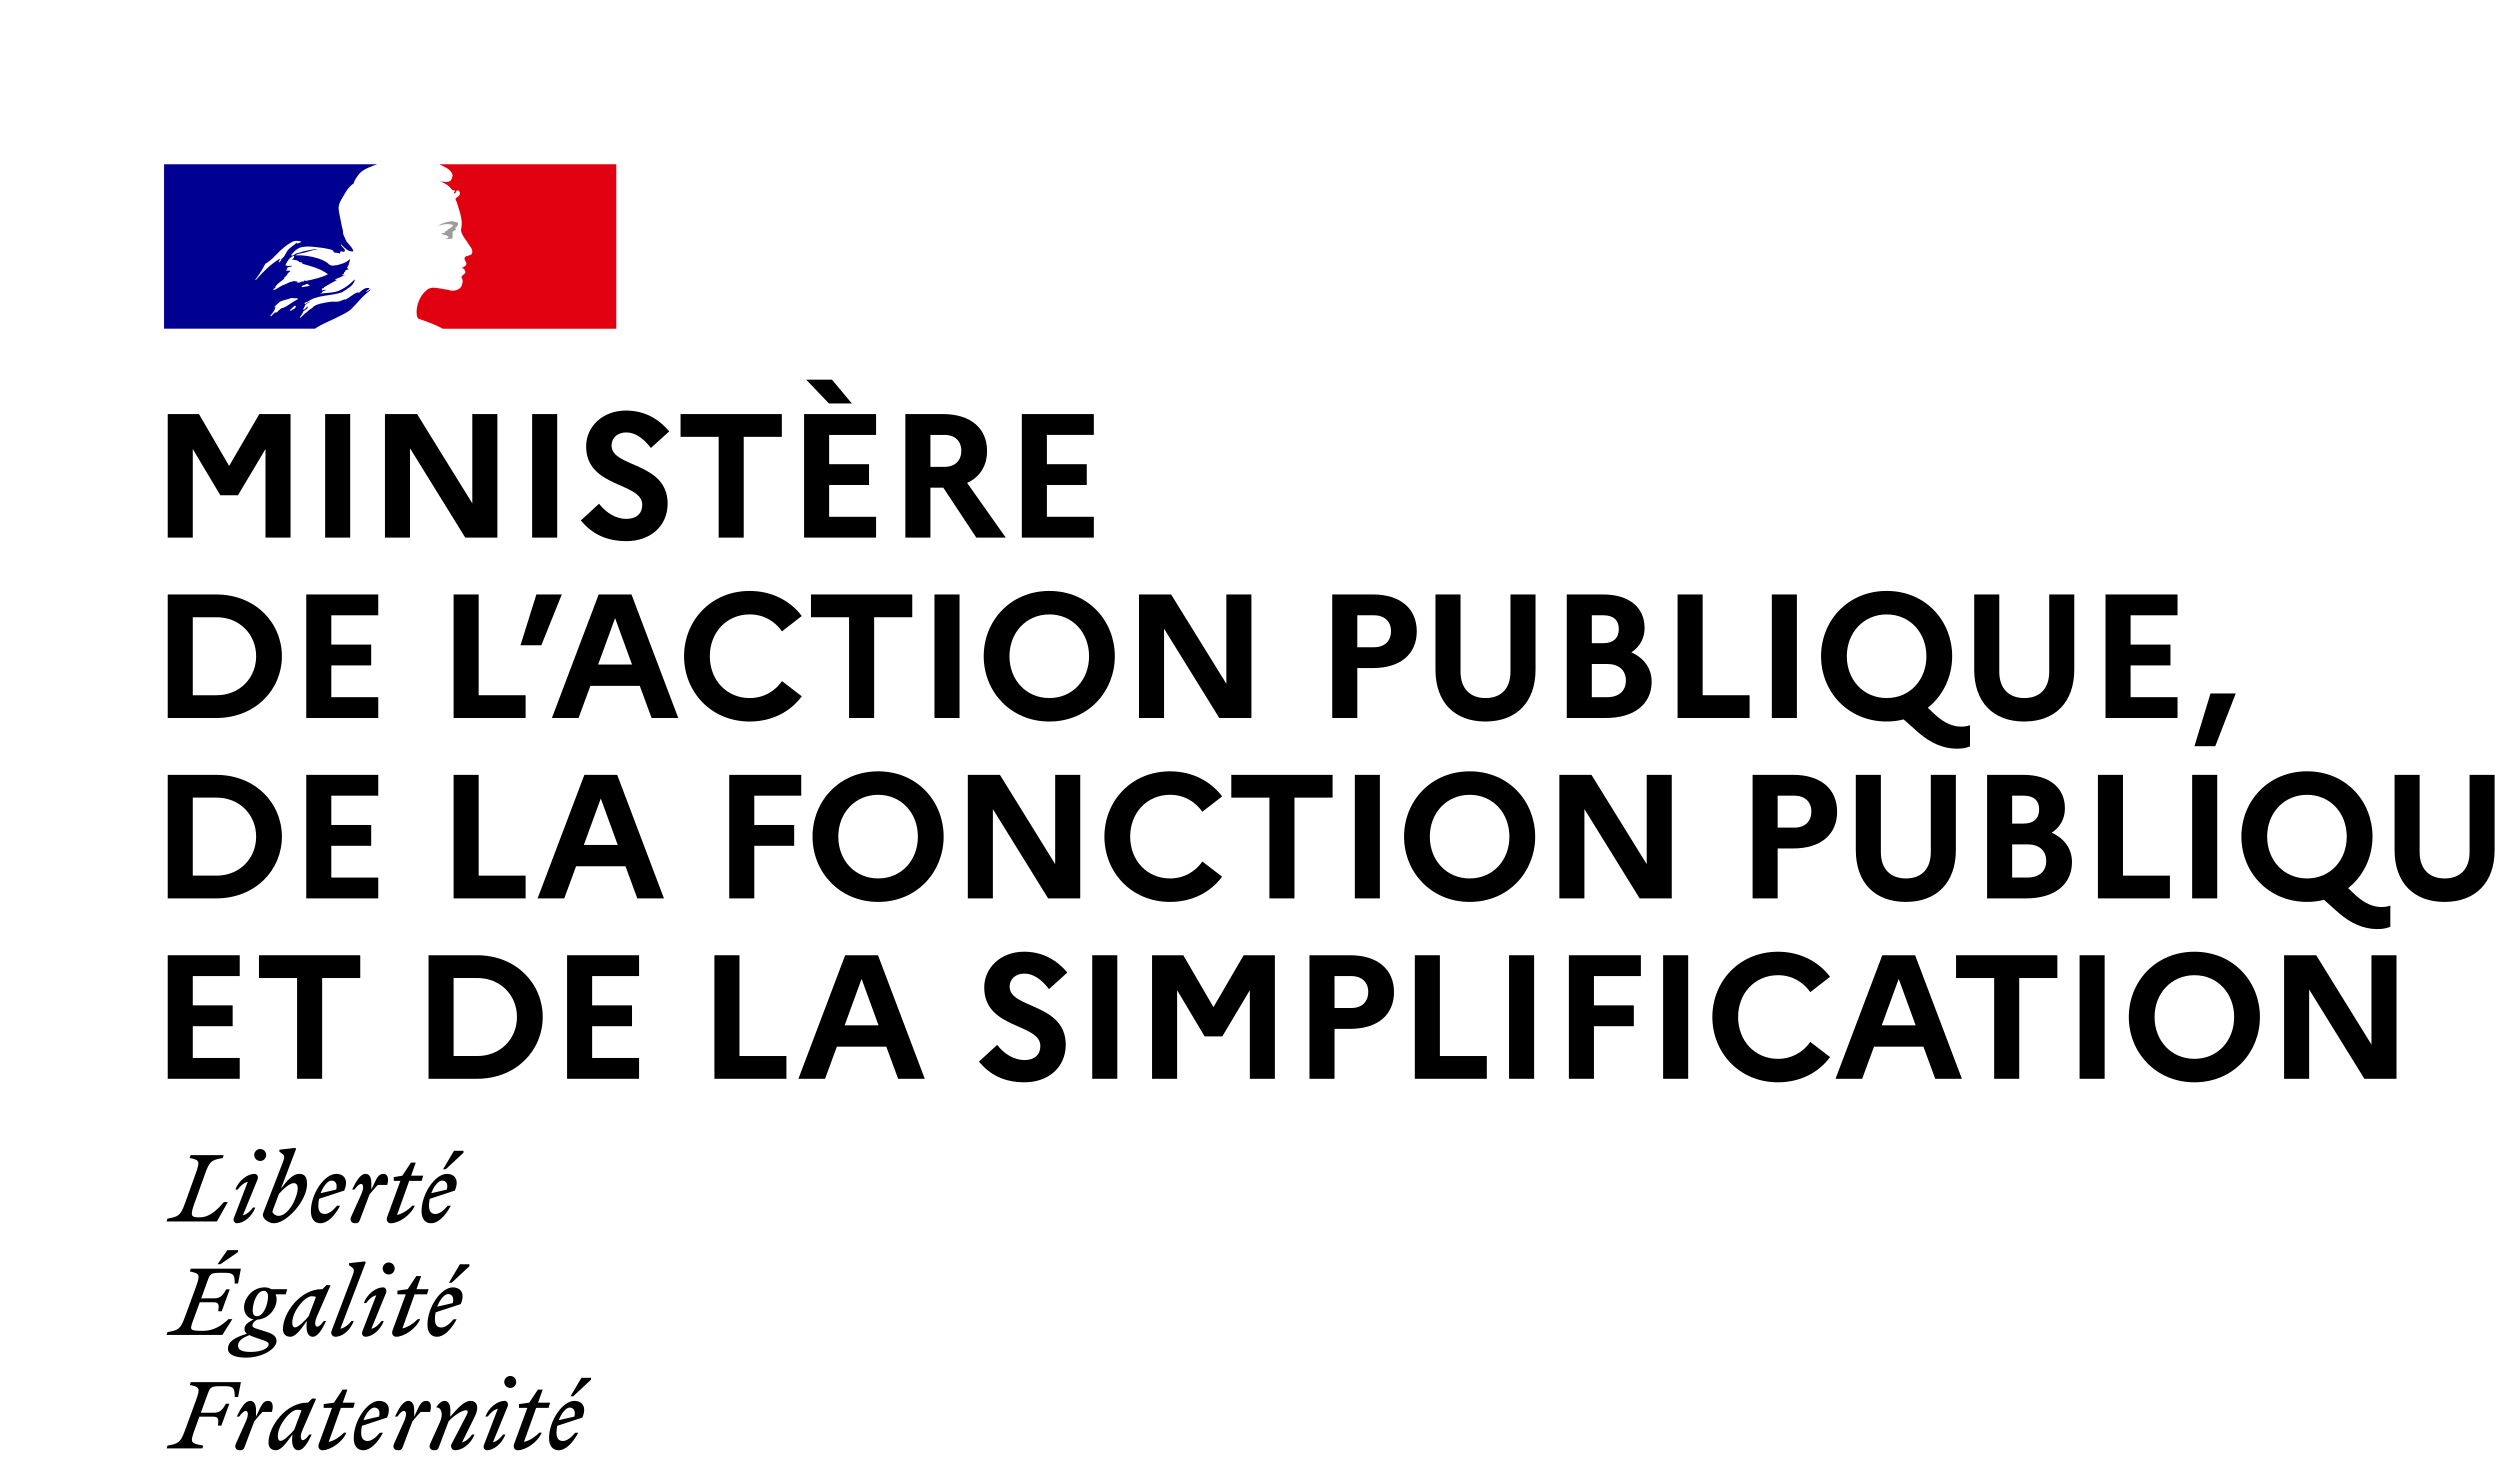
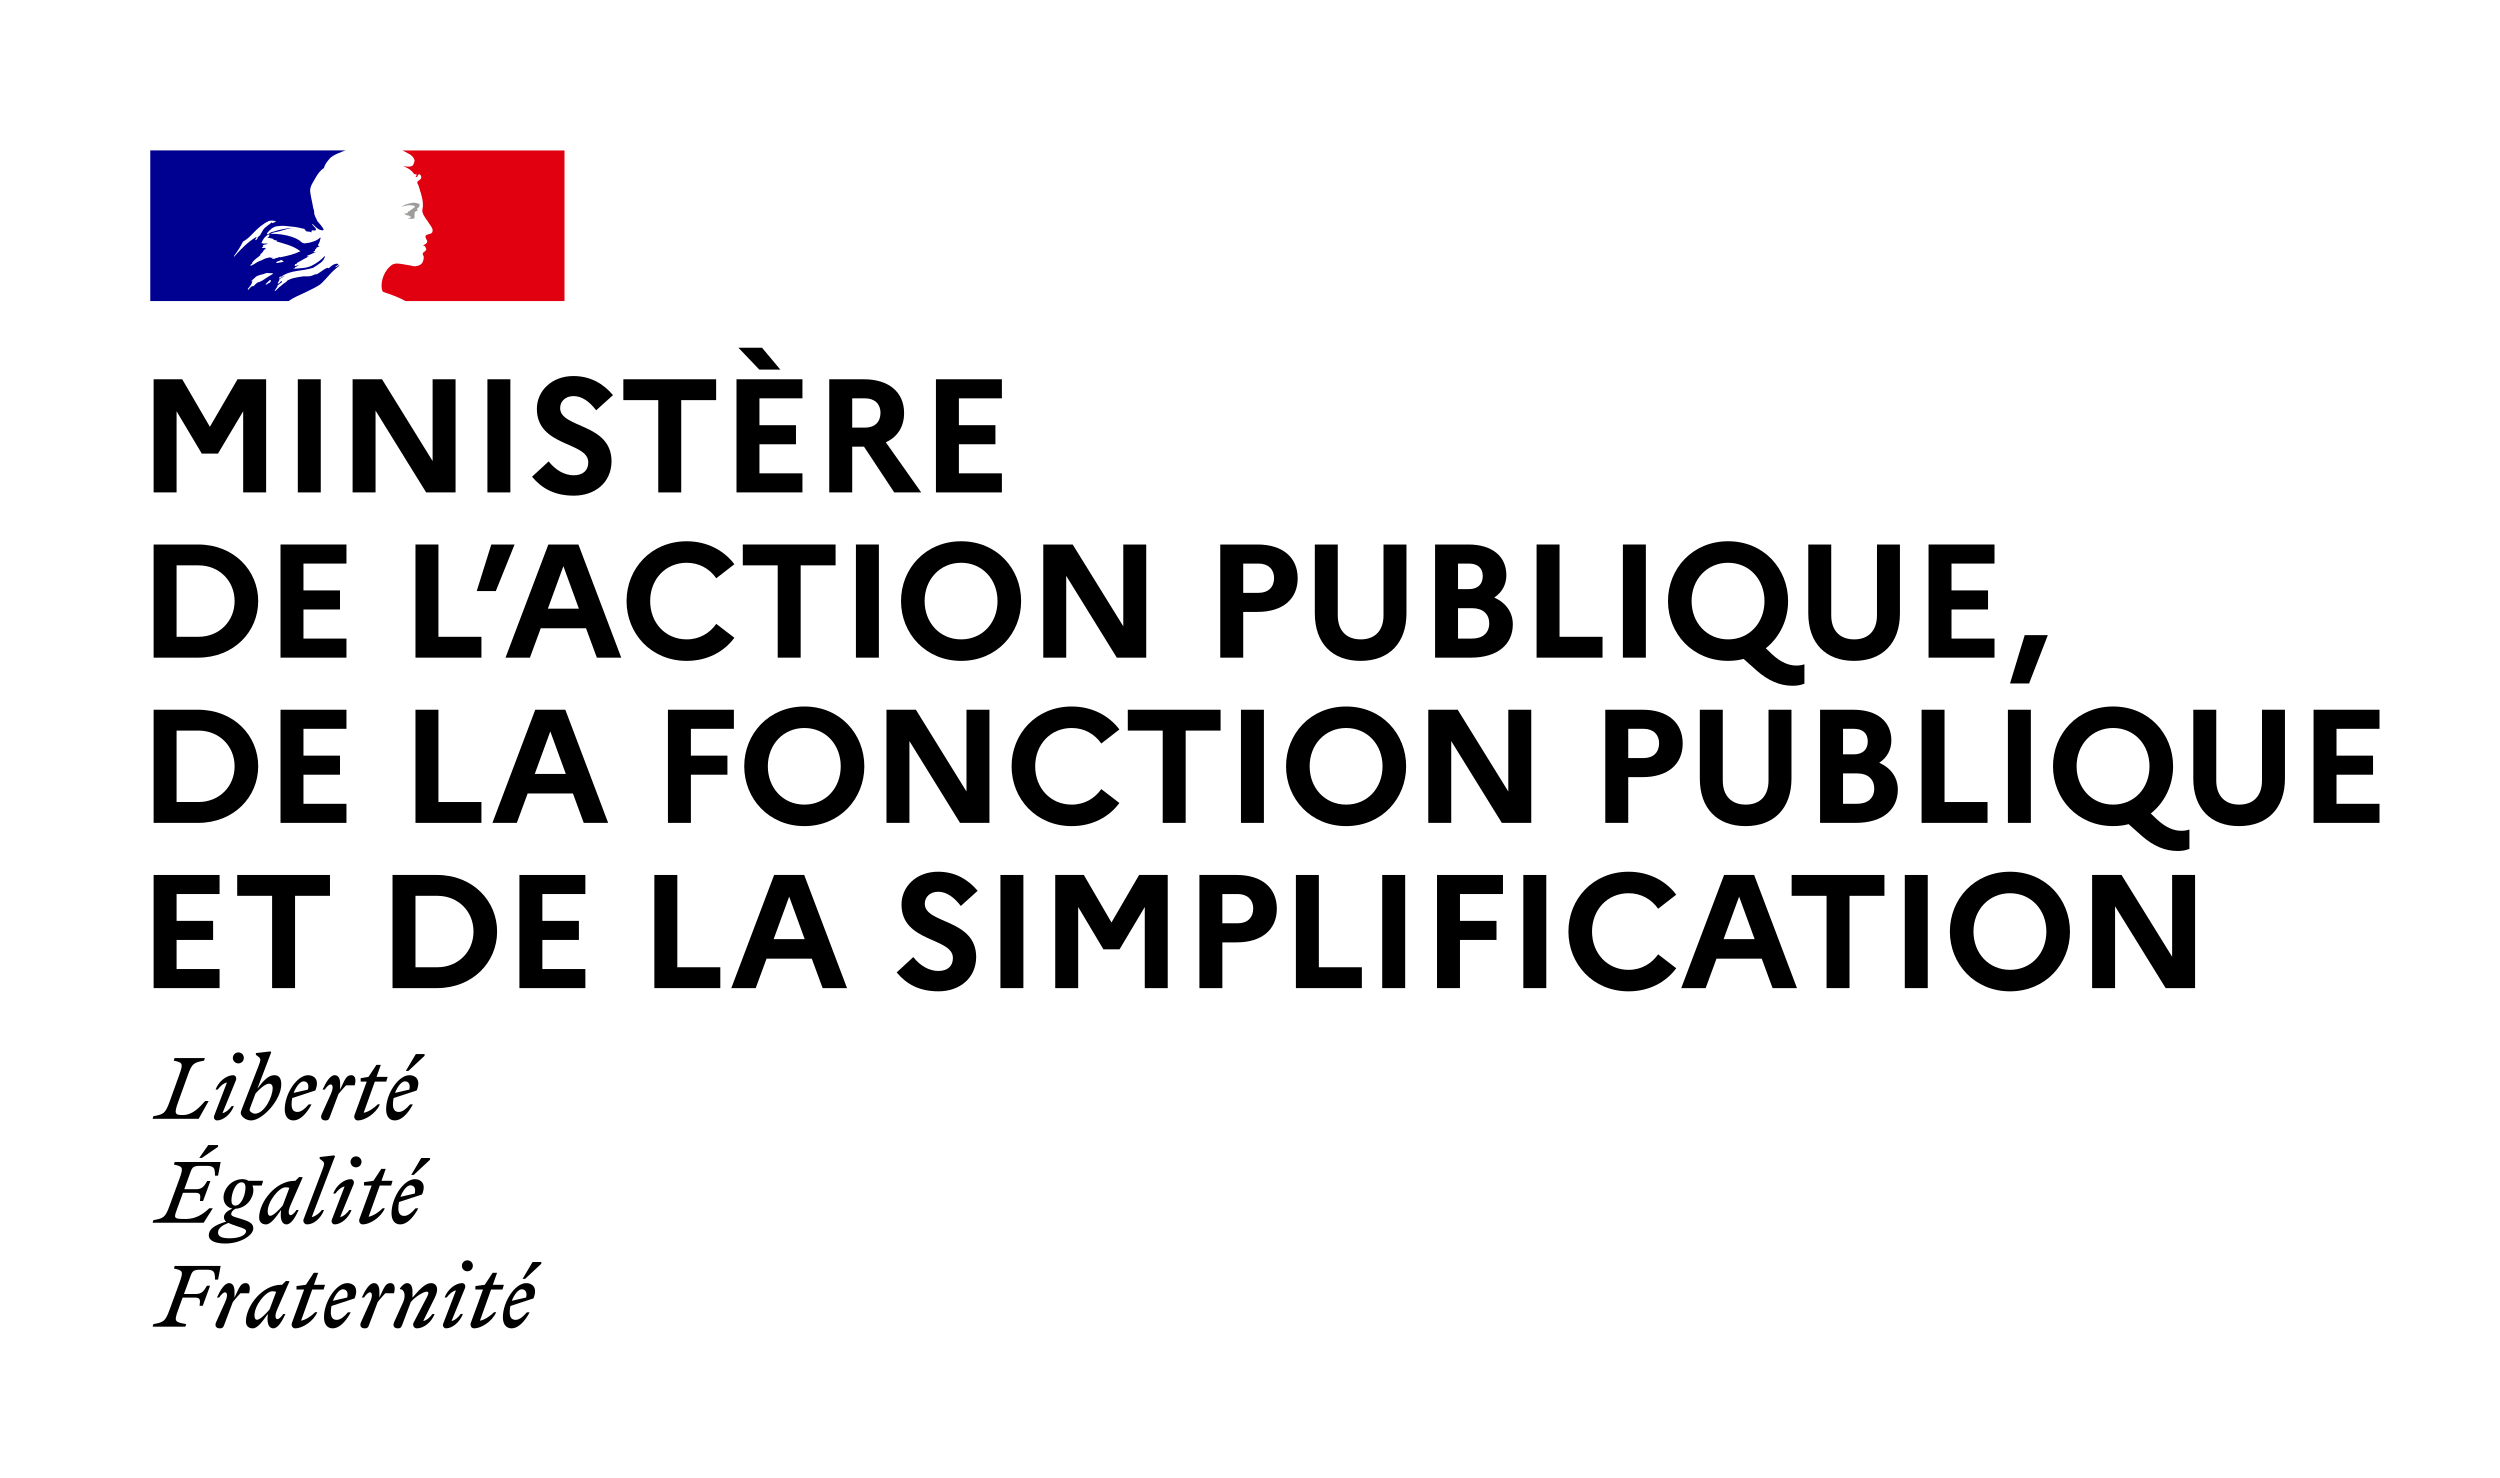
- <svg xmlns="http://www.w3.org/2000/svg" version="1.1" viewBox="0 0 1275 756">
+ <svg xmlns="http://www.w3.org/2000/svg" version="1.1" viewBox="0 0 1392 822.5">
  <defs>
    <style>
      .cls-1 {
        fill: #000091;
      }

      .cls-2 {
        fill: #e1000f;
      }

      .cls-3 {
        fill: #9d9d9c;
      }
    </style>
  </defs>
  <g>
    <g id="CREA">
      <path d="M290.52,717.87c1.71,0,3.2,1.3,2.41,4.58l-7.96,1.85c1.39-3.7,3.7-6.44,5.56-6.44M294.92,730.69h-1.57c-1.99,2.36-4.12,4.21-6.25,4.21s-3.29-1.3-3.29-4.21c0-1.2.14-2.41.37-3.52l12.83-4.21c2.5-5.93-.51-8.52-4.03-8.52-6.07,0-12.97,10.14-12.97,19.03,0,3.98,1.9,6.16,4.86,6.16,3.47,0,7.08-3.38,10.05-8.94M292.37,712.08l9.03-8.43v-.97h-4.86l-5.56,9.4h1.39ZM264.68,718h4.26l-6.76,18.48c-.6,1.57.23,3.15,1.85,3.15,3.84,0,10.05-3.8,12.23-8.98h-1.2c-1.71,1.81-5,4.21-7.83,4.72l6.21-17.37h6.34l.79-2.64h-6.16l2.36-6.67h-2.45l-4.4,6.67-5.23.74v1.9ZM258.94,717.12c.51-1.71-.65-2.69-1.53-2.69-3.7,0-8.1,3.33-9.86,8.01h1.2c1.2-1.71,3.24-3.61,5.14-3.94l-7.08,18.43c-.65,1.71.65,2.69,1.53,2.69,3.52,0,7.64-3.38,9.4-8.01h-1.2c-1.2,1.71-3.24,3.61-5.14,3.94l7.55-18.43ZM260.23,707.86c1.67,0,3.06-1.34,3.06-3.06s-1.39-3.06-3.06-3.06-3.06,1.39-3.06,3.06,1.34,3.06,3.06,3.06M219.44,736.2c-.93,2.08.05,3.43,2.08,3.43,1.25,0,1.81-.32,2.32-1.67l4.91-13.01c2.27-2.78,6.95-5.74,8.8-5.74,1.34,0,1.16,1.11.28,2.78l-7.55,14.49c-.74,1.44.23,3.15,1.85,3.15,3.7,0,8.1-3.33,9.86-8.01h-1.2c-1.2,1.71-3.24,3.61-5.14,3.94l6.48-13.1c.83-1.67,1.25-3.24,1.25-4.49,0-2.13-1.2-3.52-3.43-3.52-3.2,0-6.44,3.61-10.28,8.06v-3.43c0-2.45-.79-4.63-3.01-4.63-1.39,0-2.73,1.2-3.98,2.92v.46c2.41-.14,3.47,3.47,1.76,7.27l-5,11.11ZM219.35,720.09c.88-3.01.42-5.65-1.9-5.65-2.73,0-3.43,2.08-6.21,8.06v-3.43c0-2.45-.79-4.63-3.01-4.63-2.59,0-4.95,4.03-6.76,8.01h1.2c1.25-1.81,2.41-2.87,3.33-2.87,1.11,0,1.71,1.71,0,5.51l-5,11.11c-.93,2.08.05,3.43,2.08,3.43,1.25,0,1.81-.32,2.32-1.67l4.91-13.01c1.39-1.71,2.64-3.2,4.21-4.86h4.82ZM190.91,717.87c1.71,0,3.2,1.3,2.41,4.58l-7.96,1.85c1.39-3.7,3.7-6.44,5.56-6.44M195.31,730.69h-1.57c-1.99,2.36-4.12,4.21-6.25,4.21s-3.29-1.3-3.29-4.21c0-1.2.14-2.41.37-3.52l12.83-4.21c2.5-5.93-.51-8.52-4.03-8.52-6.07,0-12.97,10.14-12.97,19.03,0,3.98,1.9,6.16,4.86,6.16,3.47,0,7.08-3.38,10.05-8.94M165.08,718h4.26l-6.76,18.48c-.6,1.57.23,3.15,1.85,3.15,3.84,0,10.05-3.8,12.23-8.98h-1.2c-1.71,1.81-5,4.21-7.83,4.72l6.21-17.37h6.34l.79-2.64h-6.16l2.36-6.67h-2.45l-4.4,6.67-5.23.74v1.9ZM141.69,732.41c0-5.7,6.34-13.43,9.91-13.43.79,0,1.53.09,2.18.28l-3.7,9.86c-2.13,2.59-5.42,5.74-6.95,5.74-.88,0-1.44-.74-1.44-2.45M161.19,713.37l-1.94-.14-2.18,2.13h-.46c-10.56,0-19.68,11.85-19.68,20.47,0,2.41,1.48,3.8,3.8,3.8,2.73,0,5.42-3.89,8.43-8.06l-.14,1.48c-.37,4.26.93,6.58,3.15,6.58,2.59,0,4.95-4.03,6.76-8.01h-1.2c-1.25,1.81-2.41,2.87-3.33,2.87-.97,0-1.67-1.76,0-5.51l6.81-15.61ZM138.68,720.09c.88-3.01.42-5.65-1.9-5.65-2.73,0-3.43,2.08-6.21,8.06v-3.43c0-2.45-.79-4.63-3.01-4.63-2.59,0-4.95,4.03-6.76,8.01h1.2c1.25-1.81,2.41-2.87,3.33-2.87,1.11,0,1.71,1.71,0,5.51l-5,11.11c-.93,2.08.05,3.43,2.08,3.43,1.25,0,1.81-.32,2.32-1.67l4.91-13.01c1.39-1.71,2.64-3.2,4.21-4.86h4.82ZM103.21,738.7l.46-1.44c-6.16-1.16-6.95-1.16-4.49-7.87l2.5-6.9h6.81c3.06,0,3.1,1.25,2.64,4.58h1.76l4.08-11.16h-1.76c-1.53,2.64-2.73,4.58-6.07,4.58h-6.71l3.57-9.77c1.11-3.1,1.76-3.75,5.93-3.75h2.96c4.31,0,4.82,1.16,4.82,5.51h1.71l1.44-7.59h-25.56l-.46,1.44c4.95,1.02,5.42,1.48,3.1,7.87l-5.56,15.19c-2.32,6.34-3.29,6.85-8.98,7.87l-.42,1.44h18.24Z" />
      <path d="M228.52,659.98c1.71,0,3.2,1.3,2.41,4.58l-7.96,1.85c1.39-3.7,3.7-6.44,5.56-6.44M232.91,672.81h-1.57c-1.99,2.36-4.12,4.21-6.25,4.21s-3.29-1.3-3.29-4.21c0-1.2.14-2.41.37-3.52l12.83-4.21c2.5-5.93-.51-8.52-4.03-8.52-6.07,0-12.97,10.14-12.97,19.03,0,3.98,1.9,6.16,4.86,6.16,3.47,0,7.08-3.38,10.05-8.94M230.37,654.19l9.03-8.43v-.97h-4.86l-5.56,9.4h1.39ZM202.68,660.12h4.26l-6.76,18.48c-.6,1.57.23,3.15,1.85,3.15,3.84,0,10.05-3.8,12.23-8.98h-1.2c-1.71,1.81-5,4.21-7.83,4.72l6.21-17.37h6.34l.79-2.64h-6.16l2.36-6.67h-2.45l-4.4,6.67-5.23.74v1.9ZM196.93,659.24c.51-1.71-.65-2.69-1.53-2.69-3.7,0-8.1,3.33-9.86,8.01h1.2c1.2-1.71,3.24-3.61,5.14-3.94l-7.08,18.43c-.65,1.71.65,2.69,1.53,2.69,3.52,0,7.64-3.38,9.4-8.01h-1.2c-1.2,1.71-3.24,3.61-5.14,3.94l7.55-18.43ZM198.23,649.98c1.67,0,3.06-1.34,3.06-3.06s-1.39-3.06-3.06-3.06-3.06,1.39-3.06,3.06,1.34,3.06,3.06,3.06M173.6,677.67l12.92-33.85-.42-.51-8.1.93v.97l1.57,1.2c1.44,1.11.97,2.18-.32,5.6l-10.09,26.58c-.74,1.44.23,3.15,1.85,3.15,3.7,0,7.64-3.33,9.4-8.01h-1.2c-1.2,1.71-3.7,3.61-5.6,3.94M149.05,674.52c0-5.7,6.34-13.43,9.91-13.43.79,0,1.53.09,2.18.28l-3.7,9.86c-2.13,2.59-5.42,5.74-6.95,5.74-.88,0-1.44-.74-1.44-2.45M168.55,655.49l-1.94-.14-2.18,2.13h-.46c-10.56,0-19.68,11.85-19.68,20.47,0,2.41,1.48,3.8,3.8,3.8,2.73,0,5.42-3.89,8.43-8.06l-.14,1.48c-.37,4.26.93,6.58,3.15,6.58,2.59,0,4.95-4.03,6.76-8.01h-1.2c-1.25,1.81-2.41,2.87-3.33,2.87-.97,0-1.67-1.76,0-5.51l6.81-15.61ZM121.41,686.24c0-2.45,2.36-3.98,5.74-5.33,1.11.56,2.78,1.16,5,1.9,3.52,1.16,4.86,1.62,4.86,2.69,0,2.27-3.84,3.98-9.08,3.98-4.4,0-6.53-.93-6.53-3.24M130.99,671.28c-1.53,0-2.13-1.3-2.13-2.78,0-4.12,2.22-10.19,5.7-10.19,1.53,0,2.13,1.3,2.13,2.78,0,4.12-2.22,10.19-5.7,10.19M141.04,683.97c0-2.96-2.64-4.03-6.95-5.33-3.7-1.11-5.37-1.44-5.37-2.64,0-.97.79-2.13,2.36-2.96,6.07-.32,10-5.79,10-10.37,0-.97-.19-1.81-.51-2.55h5.14l.79-2.64h-8.15c-.97-.6-2.13-.93-3.29-.93-6.44,0-10.6,5.65-10.6,10.23,0,3.47,2.22,5.65,4.91,6.16-3.01,1.34-4.68,2.92-4.68,4.77,0,1.07.37,1.81,1.25,2.5-6.95,2.04-9.68,4.35-9.68,7.64s4.21,4.54,9.22,4.54c8.47,0,15.56-4.58,15.56-8.43M108.67,664.15c3.06,0,3.1,1.25,2.64,4.58h1.76l4.08-11.16h-1.76c-1.53,2.64-2.73,4.58-6.07,4.58h-6.71l3.38-9.31c1.11-3.1,1.76-3.7,5.93-3.7h2.96c4.31,0,4.82,1.16,4.82,5.46h1.71l1.44-7.59h-25.56l-.46,1.44c4.95,1.02,5.42,1.48,3.1,7.87l-5.56,15.19c-2.32,6.34-3.29,6.85-8.98,7.87l-.42,1.44h28.43l5.09-8.06h-1.94c-3.24,3.06-7.32,5.97-13.01,5.97-7.55,0-6.85-.32-4.35-7.22l2.69-7.36h6.81ZM112.38,644.75l9.03-6.21v-.97h-5.46l-5,7.18h1.44Z" />
      <path d="M225.5,602.1c1.71,0,3.2,1.3,2.41,4.58l-7.96,1.85c1.39-3.7,3.7-6.44,5.56-6.44M229.9,614.92h-1.57c-1.99,2.36-4.12,4.21-6.25,4.21s-3.29-1.3-3.29-4.21c0-1.2.14-2.41.37-3.52l12.83-4.21c2.5-5.93-.51-8.52-4.03-8.52-6.07,0-12.97,10.14-12.97,19.03,0,3.98,1.9,6.16,4.86,6.16,3.47,0,7.08-3.38,10.05-8.94M227.36,596.31l9.03-8.43v-.97h-4.86l-5.56,9.4h1.39ZM200.82,602.24h3.38l-6.76,18.48c-.6,1.57.23,3.15,1.85,3.15,3.84,0,10.05-3.8,12.23-8.98h-1.2c-1.71,1.81-5,4.21-7.83,4.72l6.21-17.37h6.34l.79-2.64h-6.16l2.36-6.67h-2.45l-4.4,6.67-4.35.74v1.9ZM197.49,604.32c.88-3.01.42-5.65-1.9-5.65-2.73,0-3.43,2.08-6.21,8.06v-3.43c0-2.45-.79-4.63-3.01-4.63-2.59,0-4.95,4.03-6.76,8.01h1.2c1.25-1.81,2.41-2.87,3.33-2.87,1.11,0,1.71,1.71,0,5.51l-5,11.11c-.93,2.08.05,3.43,2.08,3.43,1.25,0,1.81-.32,2.32-1.67l4.91-13.01c1.39-1.71,2.64-3.2,4.21-4.86h4.82ZM169.06,602.1c1.71,0,3.2,1.3,2.41,4.58l-7.96,1.85c1.39-3.7,3.7-6.44,5.56-6.44M173.46,614.92h-1.57c-1.99,2.36-4.12,4.21-6.25,4.21s-3.29-1.3-3.29-4.21c0-1.2.14-2.41.37-3.52l12.83-4.21c2.5-5.93-.51-8.52-4.03-8.52-6.07,0-12.97,10.14-12.97,19.03,0,3.98,1.9,6.16,4.86,6.16,3.47,0,7.08-3.38,10.05-8.94M142.01,620.11c-1.25,0-3.06-1.16-3.06-2.18,0-.32.56-1.76,1.25-3.57l2.08-5.51c2.22-2.64,5.6-5.46,7.5-5.46,1.16,0,2.04.74,2.04,2.45,0,5.05-4.72,14.26-9.82,14.26M156.6,603.81c0-3.75-1.39-5.14-3.98-5.14-3.24,0-6.3,3.43-9.35,7.59l7.73-20.33-.42-.51-8.1.93v.97l1.57,1.2c1.44,1.11.97,2.27-.32,5.6l-8.34,21.49c-.6,1.57-1.34,3.43-1.34,3.94,0,2.22,3.01,4.31,5.74,4.31,6.3,0,16.81-11.35,16.81-20.05M131.41,601.36c.51-1.71-.65-2.69-1.53-2.69-3.7,0-8.1,3.33-9.86,8.01h1.2c1.2-1.71,3.24-3.61,5.14-3.94l-7.08,18.43c-.65,1.71.65,2.69,1.53,2.69,3.52,0,7.64-3.38,9.4-8.01h-1.2c-1.2,1.71-3.24,3.61-5.14,3.94l7.55-18.43ZM132.71,592.1c1.67,0,3.06-1.34,3.06-3.06s-1.39-3.06-3.06-3.06-3.06,1.39-3.06,3.06,1.34,3.06,3.06,3.06M114.05,589.13h-16.86l-.46,1.44c4.95,1.02,5.42,1.48,3.1,7.87l-5.46,15.19c-2.32,6.34-3.29,6.85-8.98,7.87l-.42,1.44h25.65l5.56-9.91h-1.94c-3.15,3.47-6.85,7.83-12.55,7.83-4.31,0-4.82-.74-2.5-7.22l5.46-15.19c2.27-6.34,3.29-6.85,8.98-7.87l.42-1.44Z" />
      <g>
        <path d="M85.54,211.18h15.93l15.39,26.46,15.39-26.46h15.93v63h-12.78v-45.18l-14.04,23.58h-9l-14.04-23.58v45.18h-12.78v-63Z" />
        <path d="M165.82,211.18h12.78v63h-12.78v-63Z" />
        <path d="M196.33,211.18h16.38l28.17,45.54v-45.54h12.78v63h-16.38l-28.17-45.54v45.54h-12.78v-63Z" />
        <path d="M271.39,211.18h12.78v63h-12.78v-63Z" />
        <path d="M305.5,256.9c3.78,4.86,8.82,7.74,13.95,7.74s8.1-2.7,8.1-7.2c0-11.61-28.62-8.46-28.62-29.79,0-9.99,8.28-18.27,20.34-18.27,9.45,0,16.65,4.23,22.05,10.62l-9.36,8.46c-3.69-4.77-7.83-7.92-12.6-7.92-4.5,0-7.47,2.88-7.47,6.66,0,11.43,28.62,8.19,28.62,29.79-.18,11.88-9.36,18.99-20.97,18.99-10.62,0-17.73-3.87-23.31-10.53l9.27-8.55Z" />
        <path d="M347.08,211.18h51.66v11.61h-19.44v51.39h-12.78v-51.39h-19.44v-11.61Z" />
        <path d="M410.08,211.18h36.72v10.62h-23.94v14.94h20.34v10.62h-20.34v16.2h23.94v10.62h-36.72v-63ZM411.16,193.63h13.14l10.17,12.15h-11.7l-11.61-12.15Z" />
        <path d="M461.73,211.18h19.26c13.86,0,22.41,7.11,22.41,18.81,0,7.65-3.69,13.32-10.17,16.29l19.71,27.9h-15.03l-16.83-25.47h-6.57v25.47h-12.78v-63ZM474.51,221.8v16.29h7.2c5.4,0,8.55-3.15,8.55-8.28,0-4.77-3.15-8.01-8.55-8.01h-7.2Z" />
        <path d="M521.13,211.18h36.72v10.62h-23.94v14.94h20.34v10.62h-20.34v16.2h23.94v10.62h-36.72v-63Z" />
        <path d="M85.54,303.18h24.75c19.98,0,33.48,14.49,33.48,31.5s-13.5,31.5-33.48,31.5h-24.75v-63ZM98.32,314.79v39.78h12.15c11.7,0,20.16-8.73,20.16-19.89s-8.46-19.89-20.16-19.89h-12.15Z" />
        <path d="M156.19,303.18h36.72v10.62h-23.94v14.94h20.34v10.62h-20.34v16.2h23.94v10.62h-36.72v-63Z" />
        <path d="M231.34,303.18h12.78v51.39h23.94v11.61h-36.72v-63Z" />
        <path d="M265.45,329.1l8.1-25.92h12.96l-10.44,25.92h-10.62Z" />
        <path d="M305.32,303.18h16.74l23.85,63h-13.59l-6.03-16.38h-25.2l-6.03,16.38h-13.59l23.85-63ZM322.33,338.91l-8.64-23.67-8.64,23.67h17.28Z" />
        <path d="M398.82,347.37l10.08,7.74c-5.76,7.83-15.12,12.87-26.55,12.87-19.89,0-33.48-15.3-33.48-33.3s13.59-33.3,33.48-33.3c11.43,0,20.79,5.13,26.55,12.78l-10.08,7.83c-3.6-5.13-9.27-8.64-16.47-8.64-11.88,0-20.34,9.27-20.34,21.33s8.46,21.33,20.34,21.33c7.2,0,12.87-3.51,16.47-8.64Z" />
        <path d="M413.59,303.18h51.66v11.61h-19.44v51.39h-12.78v-51.39h-19.44v-11.61Z" />
        <path d="M476.58,303.18h12.78v63h-12.78v-63Z" />
        <path d="M568.56,334.68c0,18-13.59,33.3-33.39,33.3s-33.48-15.3-33.48-33.3,13.59-33.3,33.48-33.3,33.39,15.3,33.39,33.3ZM555.42,334.68c0-12.06-8.46-21.33-20.25-21.33s-20.34,9.27-20.34,21.33,8.46,21.33,20.34,21.33,20.25-9.27,20.25-21.33Z" />
        <path d="M580.89,303.18h16.38l28.17,45.54v-45.54h12.78v63h-16.38l-28.17-45.54v45.54h-12.78v-63Z" />
        <path d="M679.44,303.18h20.79c13.86,0,22.32,7.11,22.32,18.81s-8.46,18.72-22.32,18.72h-8.01v25.47h-12.78v-63ZM692.22,313.8v16.29h8.55c5.4,0,8.64-3.15,8.64-8.28,0-4.77-3.24-8.01-8.64-8.01h-8.55Z" />
        <path d="M770.34,303.18h12.78v38.34c0,16.56-9.72,26.46-25.56,26.46s-25.47-9.9-25.47-26.46v-38.34h12.78v39.42c0,8.46,4.77,13.41,12.78,13.41s12.69-4.95,12.69-13.41v-39.42Z" />
        <path d="M799.05,303.18h18.54c13.14,0,21.15,6.48,21.15,17.1,0,5.13-2.34,9.54-6.75,12.42,6.66,2.97,10.35,8.37,10.35,14.94,0,11.52-8.91,18.54-23.4,18.54h-19.89v-63ZM811.83,313.8v14.22h6.03c4.86,0,7.74-2.61,7.74-7.2s-2.88-7.02-7.74-7.02h-6.03ZM811.83,338.64v16.92h7.83c5.94,0,9.54-3.15,9.54-8.46s-3.6-8.46-9.54-8.46h-7.83Z" />
        <path d="M855.57,303.18h12.78v51.39h23.94v11.61h-36.72v-63Z" />
        <path d="M903.63,303.18h12.78v63h-12.78v-63Z" />
        <path d="M1000.2,370.58c1.35,0,3.15-.18,4.5-.72v10.8c-2.07.81-3.87,1.17-6.66,1.17-7.02,0-13.5-2.88-19.71-8.28l-7.47-6.66c-2.7.72-5.58,1.08-8.64,1.08-19.89,0-33.48-15.3-33.48-33.3s13.59-33.3,33.48-33.3,33.39,15.3,33.39,33.3c0,10.53-4.68,20.16-12.42,26.28l3.78,3.6c4.86,4.41,9.18,6.03,13.23,6.03ZM982.47,334.68c0-12.06-8.46-21.33-20.25-21.33s-20.34,9.27-20.34,21.33,8.46,21.33,20.34,21.33,20.25-9.27,20.25-21.33Z" />
        <path d="M1045.1,303.18h12.78v38.34c0,16.56-9.72,26.46-25.56,26.46s-25.47-9.9-25.47-26.46v-38.34h12.78v39.42c0,8.46,4.77,13.41,12.78,13.41s12.69-4.95,12.69-13.41v-39.42Z" />
        <path d="M1073.82,303.18h36.72v10.62h-23.94v14.94h20.34v10.62h-20.34v16.2h23.94v10.62h-36.72v-63Z" />
        <path d="M1119.17,380.57l8.19-26.91h12.87l-10.44,26.91h-10.62Z" />
        <path d="M85.54,395.18h24.75c19.98,0,33.48,14.49,33.48,31.5s-13.5,31.5-33.48,31.5h-24.75v-63ZM98.32,406.79v39.78h12.15c11.7,0,20.16-8.73,20.16-19.89s-8.46-19.89-20.16-19.89h-12.15Z" />
        <path d="M156.19,395.18h36.72v10.62h-23.94v14.94h20.34v10.62h-20.34v16.2h23.94v10.62h-36.72v-63Z" />
        <path d="M231.34,395.18h12.78v51.39h23.94v11.61h-36.72v-63Z" />
        <path d="M298.03,395.18h16.74l23.85,63h-13.59l-6.03-16.38h-25.2l-6.03,16.38h-13.59l23.85-63ZM315.04,430.91l-8.64-23.67-8.64,23.67h17.28Z" />
        <path d="M371.91,395.18h36.72v10.62h-23.94v14.94h20.34v10.62h-20.34v26.82h-12.78v-63Z" />
        <path d="M481.26,426.68c0,18-13.59,33.3-33.39,33.3s-33.48-15.3-33.48-33.3,13.59-33.3,33.48-33.3,33.39,15.3,33.39,33.3ZM468.12,426.68c0-12.06-8.46-21.33-20.25-21.33s-20.34,9.27-20.34,21.33,8.46,21.33,20.34,21.33,20.25-9.27,20.25-21.33Z" />
        <path d="M493.59,395.18h16.38l28.17,45.54v-45.54h12.78v63h-16.38l-28.17-45.54v45.54h-12.78v-63Z" />
        <path d="M613.2,439.37l10.08,7.74c-5.76,7.83-15.12,12.87-26.55,12.87-19.89,0-33.48-15.3-33.48-33.3s13.59-33.3,33.48-33.3c11.43,0,20.79,5.13,26.55,12.78l-10.08,7.83c-3.6-5.13-9.27-8.64-16.47-8.64-11.88,0-20.34,9.27-20.34,21.33s8.46,21.33,20.34,21.33c7.2,0,12.87-3.51,16.47-8.64Z" />
        <path d="M627.96,395.18h51.66v11.61h-19.44v51.39h-12.78v-51.39h-19.44v-11.61Z" />
        <path d="M690.96,395.18h12.78v63h-12.78v-63Z" />
        <path d="M782.94,426.68c0,18-13.59,33.3-33.39,33.3s-33.48-15.3-33.48-33.3,13.59-33.3,33.48-33.3,33.39,15.3,33.39,33.3ZM769.8,426.68c0-12.06-8.46-21.33-20.25-21.33s-20.34,9.27-20.34,21.33,8.46,21.33,20.34,21.33,20.25-9.27,20.25-21.33Z" />
        <path d="M795.27,395.18h16.38l28.17,45.54v-45.54h12.78v63h-16.38l-28.17-45.54v45.54h-12.78v-63Z" />
        <path d="M893.82,395.18h20.79c13.86,0,22.32,7.11,22.32,18.81s-8.46,18.72-22.32,18.72h-8.01v25.47h-12.78v-63ZM906.6,405.8v16.29h8.55c5.4,0,8.64-3.15,8.64-8.28,0-4.77-3.24-8.01-8.64-8.01h-8.55Z" />
        <path d="M984.71,395.18h12.78v38.34c0,16.56-9.72,26.46-25.56,26.46s-25.47-9.9-25.47-26.46v-38.34h12.78v39.42c0,8.46,4.77,13.41,12.78,13.41s12.69-4.95,12.69-13.41v-39.42Z" />
        <path d="M1013.42,395.18h18.54c13.14,0,21.15,6.48,21.15,17.1,0,5.13-2.34,9.54-6.75,12.42,6.66,2.97,10.35,8.37,10.35,14.94,0,11.52-8.91,18.54-23.4,18.54h-19.89v-63ZM1026.2,405.8v14.22h6.03c4.86,0,7.74-2.61,7.74-7.2s-2.88-7.02-7.74-7.02h-6.03ZM1026.2,430.63v16.92h7.83c5.94,0,9.54-3.15,9.54-8.46s-3.6-8.46-9.54-8.46h-7.83Z" />
        <path d="M1069.94,395.18h12.78v51.39h23.94v11.61h-36.72v-63Z" />
        <path d="M1118,395.18h12.78v63h-12.78v-63Z" />
        <path d="M1214.57,462.58c1.35,0,3.15-.18,4.5-.72v10.8c-2.07.81-3.87,1.17-6.66,1.17-7.02,0-13.5-2.88-19.71-8.28l-7.47-6.66c-2.7.72-5.58,1.08-8.64,1.08-19.89,0-33.48-15.3-33.48-33.3s13.59-33.3,33.48-33.3,33.39,15.3,33.39,33.3c0,10.53-4.68,20.16-12.42,26.28l3.78,3.6c4.86,4.41,9.18,6.03,13.23,6.03ZM1196.84,426.68c0-12.06-8.46-21.33-20.25-21.33s-20.34,9.27-20.34,21.33,8.46,21.33,20.34,21.33,20.25-9.27,20.25-21.33Z" />
        <path d="M1259.48,395.18h12.78v38.34c0,16.56-9.72,26.46-25.56,26.46s-25.47-9.9-25.47-26.46v-38.34h12.78v39.42c0,8.46,4.77,13.41,12.78,13.41s12.69-4.95,12.69-13.41v-39.42Z" />
        <path d="M1288.19,395.18h36.72v10.62h-23.94v14.94h20.34v10.62h-20.34v16.2h23.94v10.62h-36.72v-63Z" />
        <path d="M85.54,487.18h36.72v10.62h-23.94v14.94h20.34v10.62h-20.34v16.2h23.94v10.62h-36.72v-63Z" />
        <path d="M132.07,487.18h51.66v11.61h-19.44v51.39h-12.78v-51.39h-19.44v-11.61Z" />
        <path d="M218.56,487.18h24.75c19.98,0,33.48,14.49,33.48,31.5s-13.5,31.5-33.48,31.5h-24.75v-63ZM231.34,498.79v39.78h12.15c11.7,0,20.16-8.73,20.16-19.89s-8.46-19.89-20.16-19.89h-12.15Z" />
        <path d="M289.21,487.18h36.72v10.62h-23.94v14.94h20.34v10.62h-20.34v16.2h23.94v10.62h-36.72v-63Z" />
        <path d="M364.35,487.18h12.78v51.39h23.94v11.61h-36.72v-63Z" />
        <path d="M431.04,487.18h16.74l23.85,63h-13.59l-6.03-16.38h-25.2l-6.03,16.38h-13.59l23.85-63ZM448.05,522.91l-8.64-23.67-8.64,23.67h17.28Z" />
        <path d="M508.53,532.89c3.78,4.86,8.82,7.74,13.95,7.74s8.1-2.7,8.1-7.2c0-11.61-28.62-8.46-28.62-29.79,0-9.99,8.28-18.27,20.34-18.27,9.45,0,16.65,4.23,22.05,10.62l-9.36,8.46c-3.69-4.77-7.83-7.92-12.6-7.92-4.5,0-7.47,2.88-7.47,6.66,0,11.43,28.62,8.19,28.62,29.79-.18,11.88-9.36,18.99-20.97,18.99-10.62,0-17.73-3.87-23.31-10.53l9.27-8.55Z" />
        <path d="M557.04,487.18h12.78v63h-12.78v-63Z" />
        <path d="M587.55,487.18h15.93l15.39,26.46,15.39-26.46h15.93v63h-12.78v-45.18l-14.04,23.58h-9l-14.04-23.58v45.18h-12.78v-63Z" />
        <path d="M667.83,487.18h20.79c13.86,0,22.32,7.11,22.32,18.81s-8.46,18.72-22.32,18.72h-8.01v25.47h-12.78v-63ZM680.61,497.8v16.29h8.55c5.4,0,8.64-3.15,8.64-8.28,0-4.77-3.24-8.01-8.64-8.01h-8.55Z" />
        <path d="M721.56,487.18h12.78v51.39h23.94v11.61h-36.72v-63Z" />
        <path d="M769.62,487.18h12.78v63h-12.78v-63Z" />
        <path d="M800.13,487.18h36.72v10.62h-23.94v14.94h20.34v10.62h-20.34v26.82h-12.78v-63Z" />
        <path d="M848.19,487.18h12.78v63h-12.78v-63Z" />
        <path d="M923.25,531.37l10.08,7.74c-5.76,7.83-15.12,12.87-26.55,12.87-19.89,0-33.48-15.3-33.48-33.3s13.59-33.3,33.48-33.3c11.43,0,20.79,5.13,26.55,12.78l-10.08,7.83c-3.6-5.13-9.27-8.64-16.47-8.64-11.88,0-20.34,9.27-20.34,21.33s8.46,21.33,20.34,21.33c7.2,0,12.87-3.51,16.47-8.64Z" />
        <path d="M959.97,487.18h16.74l23.85,63h-13.59l-6.03-16.38h-25.2l-6.03,16.38h-13.59l23.85-63ZM976.98,522.91l-8.64-23.67-8.64,23.67h17.28Z" />
        <path d="M997.59,487.18h51.66v11.61h-19.44v51.39h-12.78v-51.39h-19.44v-11.61Z" />
        <path d="M1060.59,487.18h12.78v63h-12.78v-63Z" />
        <path d="M1152.56,518.68c0,18-13.59,33.3-33.39,33.3s-33.48-15.3-33.48-33.3,13.59-33.3,33.48-33.3,33.39,15.3,33.39,33.3ZM1139.42,518.68c0-12.06-8.46-21.33-20.25-21.33s-20.34,9.27-20.34,21.33,8.46,21.33,20.34,21.33,20.25-9.27,20.25-21.33Z" />
        <path d="M1164.89,487.18h16.38l28.17,45.54v-45.54h12.78v63h-16.38l-28.17-45.54v45.54h-12.78v-63Z" />
      </g>
      <g>
        <path class="cls-1" d="M179.01,157.76c.9-.9,1.81-1.87,2.71-2.84h-.02c1.68-1.91,3.33-3.72,5.29-5.39.59-.53,1.17-1,1.72-1.38.16-.16.16-.48.32-.63-.79.32-1.27.95-2.06,1.27-.16,0-.32-.16-.16-.32.56-.42,1.13-.85,1.69-1.27-.03,0-.07,0-.11,0-.16,0-.16-.16-.16-.32-2.06-.32-3.65,1.11-5.07,2.38-.32.16-.63-.16-.79-.16-2.38.79-4.12,2.85-6.5,3.8v-.32c-.95.32-1.87.89-2.85,1.11-1.43.32-2.69.16-3.96.16-1.92.19-3.84.62-5.76,1.03-.06.01-.11.03-.17.04-1.03.28-2,.67-2.95,1.19-.04.02-.07.04-.11.06-.08.1-.16.19-.23.27-.34.37-.63.72-1.09.95-.97.5-1.77,1.36-2.63,2.06-.06.05-.16.07-.25.08-.85.82-1.69,1.64-2.55,2.44-.06.06-.31.09-.48.06,0,0,.01,0,.01-.01.03-.05.06-.1.09-.15.13-.22.27-.45.41-.67.15-.25.31-.49.47-.74.22-.33.44-.65.67-.96.06-.08.04-.15,0-.21-.05-.05-.13-.08-.22-.08.79-.77,1.73-1.42,2.66-1.99,0,0,0-.02,0-.03-.11.04-.26-.05-.18-.16.1-.14.18-.29.27-.43.02-.05.03-.09.05-.14-.04-.04-.08-.08-.12-.13-.26.17-.53.32-.74.52-.38.34-.68,1.04-1.25,1.03-.04,0-.15,0-.24-.03-.07-.01-.13-.03-.17-.06,0-.01.01-.02.02-.04,0-.01.02-.03.02-.04,0-.01.02-.03.02-.04.02-.05.05-.09.08-.14.03-.05.05-.09.08-.14.02-.04.04-.07.06-.11.04-.07.07-.13.11-.2.03-.05.06-.1.08-.14.07-.12.14-.23.2-.35.03-.06.07-.11.1-.17.06-.1.11-.19.17-.29.08-.13,0-.24-.12-.28.29-.38.65-.7,1.09-.95h-.05c.61-.31,1.21-.68,1.82-1.02.09-.08.17-.15.26-.23-.9.3-1.72.71-2.52,1.24,0,0-.21.09-.27.14,0,0-.18.07-.4-.14-.02-.03-.04-.06-.04-.12.16-.32.63-.48.95-.79.16,0,.32,0,.32.16,5.07-3.96,12.04-3.01,17.91-5.07.48-.32.95-.63,1.43-.95.79-.32,1.43-1.11,2.38-1.58,1.27-.95,2.22-2.06,2.69-3.64,0-.16-.16-.32-.16-.32-2.06,2.22-4.44,3.96-6.97,5.23-3.33,1.74-6.97,1.43-10.46,1.9.16-.32.48-.32.79-.32,0-.48.32-.63.63-.95h.48c.16,0,.16-.32.32-.32.32,0,.79-.16.63-.16-.48-.63-1.43.48-2.22,0,.32-.32.16-.79.48-.95h.63c0-.32.32-.63.32-.63,2.38-1.43,4.6-2.54,6.81-3.8-.48,0-.79.48-1.27.16.32,0,0-.48.32-.48,1.74-.48,3.17-1.43,4.91-2.06-.63,0-1.11.48-1.74,0,.32-.16.48-.48.95-.48v-.48c0-.16.16-.16.32-.16-.16,0-.32-.16-.32-.16.16-.32.63-.16.95-.48-.16,0-.48,0-.48-.16.48-.63,1.27-.79,2.06-.95-.16-.32-.63,0-.63-.32,0-.16.16-.16.32-.16h-.32c-.32-.16-.16-.48-.16-.63.95-1.11.95-2.54,1.43-3.8-.16,0-.32,0-.32-.16-1.58,1.74-4.12,2.38-6.5,3.01h-.79c-.79.32-1.9.32-2.69-.16-.63-.32-.95-.79-1.58-1.27-1.27-.79-2.54-1.43-3.96-1.9-3.96-1.27-8.08-1.9-12.2-1.74,1.74-.95,3.67-1.03,5.55-1.58,2.69-.79,5.23-1.74,8.08-1.58-.48-.16-1.11,0-1.58,0-2.22-.16-4.44.48-6.81.95-1.58.32-3.01.95-4.6,1.27-.95.32-1.43,1.27-2.54,1.11v-.48c1.58-1.9,3.49-3.8,6.02-3.96,2.85-.48,5.55,0,8.4.32,2.06.16,3.96.63,6.02,1.11.79,0,.95,1.27,1.59,1.43.95.32,1.9,0,2.85.63,0-.32-.16-.63,0-.95.63-.63,1.43.16,2.06-.16,1.27-.79-1.11-2.22-1.74-3.33,0-.16.16-.32.16-.32,1.27,1.11,2.22,2.38,3.8,3.17.79.32,2.69.79,2.38-.16-.79-1.74-2.38-3.17-3.64-4.75v-.63c-.32,0-.32-.16-.48-.32v-.63c-.63-.32-.48-.95-.79-1.43-.48-.79-.16-1.9-.48-2.85-.32-.95-.48-1.74-.63-2.69-.48-2.69-1.11-5.07-1.43-7.61-.32-3.01,1.74-5.39,3.17-8.08,1.11-1.9,2.38-3.8,4.44-5.07.48-1.9,1.74-3.49,3.01-5.07,1.27-1.55,3.37-2.49,4.89-3.17,2.21-.99,4.21-1.61,4.21-1.61h-108.76v83.86h77.02c3.02-2.17,6.03-3.2,10.24-5.28,1.99-.98,6.54-3.07,8.08-4.61ZM154.64,146.41c-.32,0-.95.16-.79-.16.16-.79,1.27-.79,1.9-1.11.32-.16.79-.48,1.11-.32.32.48.79.32,1.11.63-.95.95-2.22.48-3.33.95ZM130.39,142.92s-.16-.16-.16-.32c2.06-2.69,3.64-5.23,5.07-8.08,2.06-1.11,3.77-2.72,5.39-4.44,2.69-2.85,5.55-5.39,8.87-6.97,1.27-.48,2.85-.32,4.12.16-.48.63-1.27.48-1.9.95-.16,0-.32,0-.48-.16.16-.16.16-.32.16-.48-1.58,1.74-3.8,2.54-5.07,4.6-.95,1.58-1.58,3.65-3.64,4.12-.63.16.16-.48-.16-.32-4.91,3.01-8.4,6.66-12.2,10.93ZM143.55,132.46c-.16.32-.33.35-.48.63-.16.32-.32.48-.63.63-.16,0-.32,0-.32-.16.16-.63.63-1.27,1.27-1.43.16,0,.16.16.16.32ZM150.91,156.2c-.07.17-.23.32-.39.46.2.04.34.13.21.25-.37.34-.72.68-1.2.84-.03.01-.13.03-.24.03-.19.19-.39.37-.59.55-.19.17-1.06.05-.79-.19.4-.36.77-.74,1.17-1.11.22-.2.46-.4.66-.63.11-.13.2-.25.34-.35.13-.09.97-.17.84.15ZM148.07,154.89s-.03.02-.04.03c-.59.42-1.18.84-1.81,1.21-.68.39-1.39.69-2.09,1.03,0-.01-.01-.03-.02-.04-.05-.07-.16-.12-.27-.06-.6.32-1.11.75-1.6,1.21-.07.07-.15.14-.22.21,0,0,0,0-.01.01,0,0,0,0-.01.01-.08.07-.15.15-.23.22,0,0-.02.02-.03.03,0,0,0,0,0,.01-.11.11-.22.23-.34.37-.08.09-.11.15-.21.22-.1.07-.37.06-.35-.12,0-.01,0-.02,0-.03-.09.05-.19.1-.28.14-.09.04-.17.09-.25.14-.03-.01-.07-.02-.11-.02-.04,0-.08.01-.11.04-.19.15-.39.31-.57.48-.33.3-.64.63-.92.98,0,0,0,0-.01.01-.01.01-.02.03-.03.04-.02.02-.03.04-.05.06-.02.02-.03.04-.05.07,0,0-.01.01-.02.02-.04.05-.07.11-.11.16,0,0,0,0,0,0-.03.03-.07.05-.13.06-.02-.03-.04-.06-.06-.09-.02-.02-.03-.05-.04-.08-.05-.08-.09-.17-.14-.25,0,0,0,0,0,0-.01-.03-.03-.05-.04-.08.17-.18.34-.38.5-.57.01-.01.02-.03.03-.04.06-.07.11-.14.16-.2.09-.11.18-.23.27-.34.03-.04.06-.08.1-.13.17-.23.34-.45.5-.67,0,0,0-.01.01-.02.02-.03.05-.07.07-.1.08-.11.15-.23.22-.34.06-.1.12-.21.17-.32,0,0,0-.02.01-.02,0-.01.01-.02.02-.03,0-.02.02-.04.03-.06.06-.12.11-.24.15-.37,0-.01,0-.03.01-.04.01-.03.02-.07.04-.1.02-.06.03-.12.05-.17h0s0-.03,0-.04c.02-.08.04-.15.06-.23,0-.04,0-.08-.02-.11.17-.3.38-.58.63-.86-.02.01-.05.03-.07.04-.23.15-.38.35-.59.51-.17.13-.49-.08-.29-.24.14-.1.24-.22.36-.33,0,0,0-.02.02-.03.26-.26.51-.59.81-.8.18-.13.34-.24.49-.37.02-.02.05-.04.07-.06.11-.15.23-.28.35-.4,0,0,.01-.01.02-.02,1.52-1.46,4.07-1.4,6.07-2.33.79-.32,1.74.16,2.54,0,.48,0,.95,0,1.43.32-1.42.78-2.74,1.65-4.04,2.47ZM151.31,143.87c-.16-.16.48,0,.63-.32h-1.27c-.16,0-.16-.16-.16-.32-.79.16-1.74.48-2.54.63-1.11.32-2.06,1.11-3.33,1.43-1.74.63-3.17,2.06-5.07,2.69-.16,0-.16-.16-.16-.32.16-.48.79-.63,1.11-1.11,0-.16,0-.32-.16-.32,1.27-1.74,3.01-2.69,4.6-4.12v-.48c.48-.63,1.27-.95,1.58-1.74.16-.48.79-1.11,1.58-1.43-.16-.16-.48-.16-.48-.48-.63,0-1.27.32-1.9-.16.3-.3.63-.46.99-.56-.14-.03-.26-.1-.36-.23-.16-.32.31-.67.79-.79.63-.16,1.43-.16,1.9-.63-1.11-.16-2.38.32-3.49-.32.79-2.06,2.06-3.8,3.96-4.75.16,0,.48,0,.48.16,0,.79-.48,1.43-1.27,1.58,1.27.32,2.54.32,3.8.95-.16.32-.48.16-.63.16.79.48,1.74.16,2.54.79-.48.48-.95,0-1.43,0,4.91,1.43,10.14,2.54,14.26,5.7-3.49,1.74-7.13,2.54-10.93,3.33-.48,0-.79,0-1.27-.16,0,.16,0,.48-.16.48-.63,0-1.11,0-1.58.32-.63.32-1.59.48-2.06,0Z" />
        <path class="cls-2" d="M314.29,83.78h-90.21s.17.03.86.4c.73.39,1.68.9,2.28,1.21,1.16.61,2.29,1.37,3.02,2.54.32.48.79,1.43.48,2.06-.32.79-.48,2.06-1.27,2.38-.95.48-2.22.48-3.33.32-.63,0-1.27-.16-1.9-.32,2.38.95,4.6,2.06,6.18,4.28.16.32.79.48,1.43.48.16,0,.16.32.16.48-.32.32-.63.48-.48.95h.48c.79-.32.63-1.9,1.74-1.43.79.48,1.11,1.58.63,2.38-.63.63-1.27,1.11-1.9,1.58-.16.32-.16.79,0,1.11.48.63.63,1.27.79,1.9.48,1.11.63,2.38,1.11,3.49.63,2.38,1.27,4.75,1.11,7.13,0,1.27-.63,2.38-.16,3.64.32,1.27,1.11,2.22,1.74,3.33.63.95,1.27,1.58,1.74,2.54.95,1.58,2.69,3.17,1.9,5.07-.48,1.11-2.22.95-3.33,1.58-.95.79-.16,2.06.32,2.85.79,1.43-.95,2.38-2.06,2.85.32.48.95.32,1.11.63.16.79.95,1.27.48,2.06-.63.95-2.54,1.43-1.58,2.85.63,1.11.22,2.34-.16,3.49-.48,1.43-1.74,2.06-2.85,2.38-.95.32-2.06.32-3.01.16-.32-.16-.63-.32-.95-.32-2.69-.32-5.39-1.11-8.08-1.11-.79.16-1.58.32-2.22.63-.72.53-1.35,1.1-1.92,1.7,0,0-.01.01-.02.02-.12.13-.23.25-.35.38-.07.08-.14.16-.2.24-.05.05-.09.11-.13.16-.46.58-.88,1.19-1.25,1.83-.02.04-.05.08-.07.12-.04.07-.08.15-.12.22-.52.96-.91,1.95-1.2,2.91-1.08,3.63-.61,6.74.15,7.5.21.21,5.23,1.76,8.73,3.32,1.64.73,2.79,1.29,3.74,1.89h88.59v-83.86Z" />
        <path class="cls-3" d="M229.44,114.38c.63.16,1.58.16,1.58.48-.32,1.27-2.22,1.58-3.17,2.85h-.48c-.48.32-.32,1.11-.79,1.11-.48-.16-.95,0-1.43.16.63.63,1.43,1.11,2.38.95.16,0,.48.32.48.63,0,0,.16,0,.32-.16.16,0,.32,0,.32.16v.63c-.48.63-1.27.32-1.9.48,1.27.32,2.54.32,3.64,0,.95-.32,0-1.9.63-2.69-.32,0,0-.48-.32-.48.32-.32.63-.79.95-.95.32,0,.79-.16.95-.48,0-.32-.63-.47-.48-.79.95-.63,1.74-1.58,1.43-2.54-.16-.48-1.43-.48-2.22-.79-.79-.32-1.74,0-2.69.16-.79,0-1.59.48-2.38.63-1.11.32-2.06.95-3.01,1.58,1.11-.48,2.22-.63,3.49-.95.95,0,1.76-.23,2.69,0Z" />
      </g>
    </g>
  </g>
</svg>
